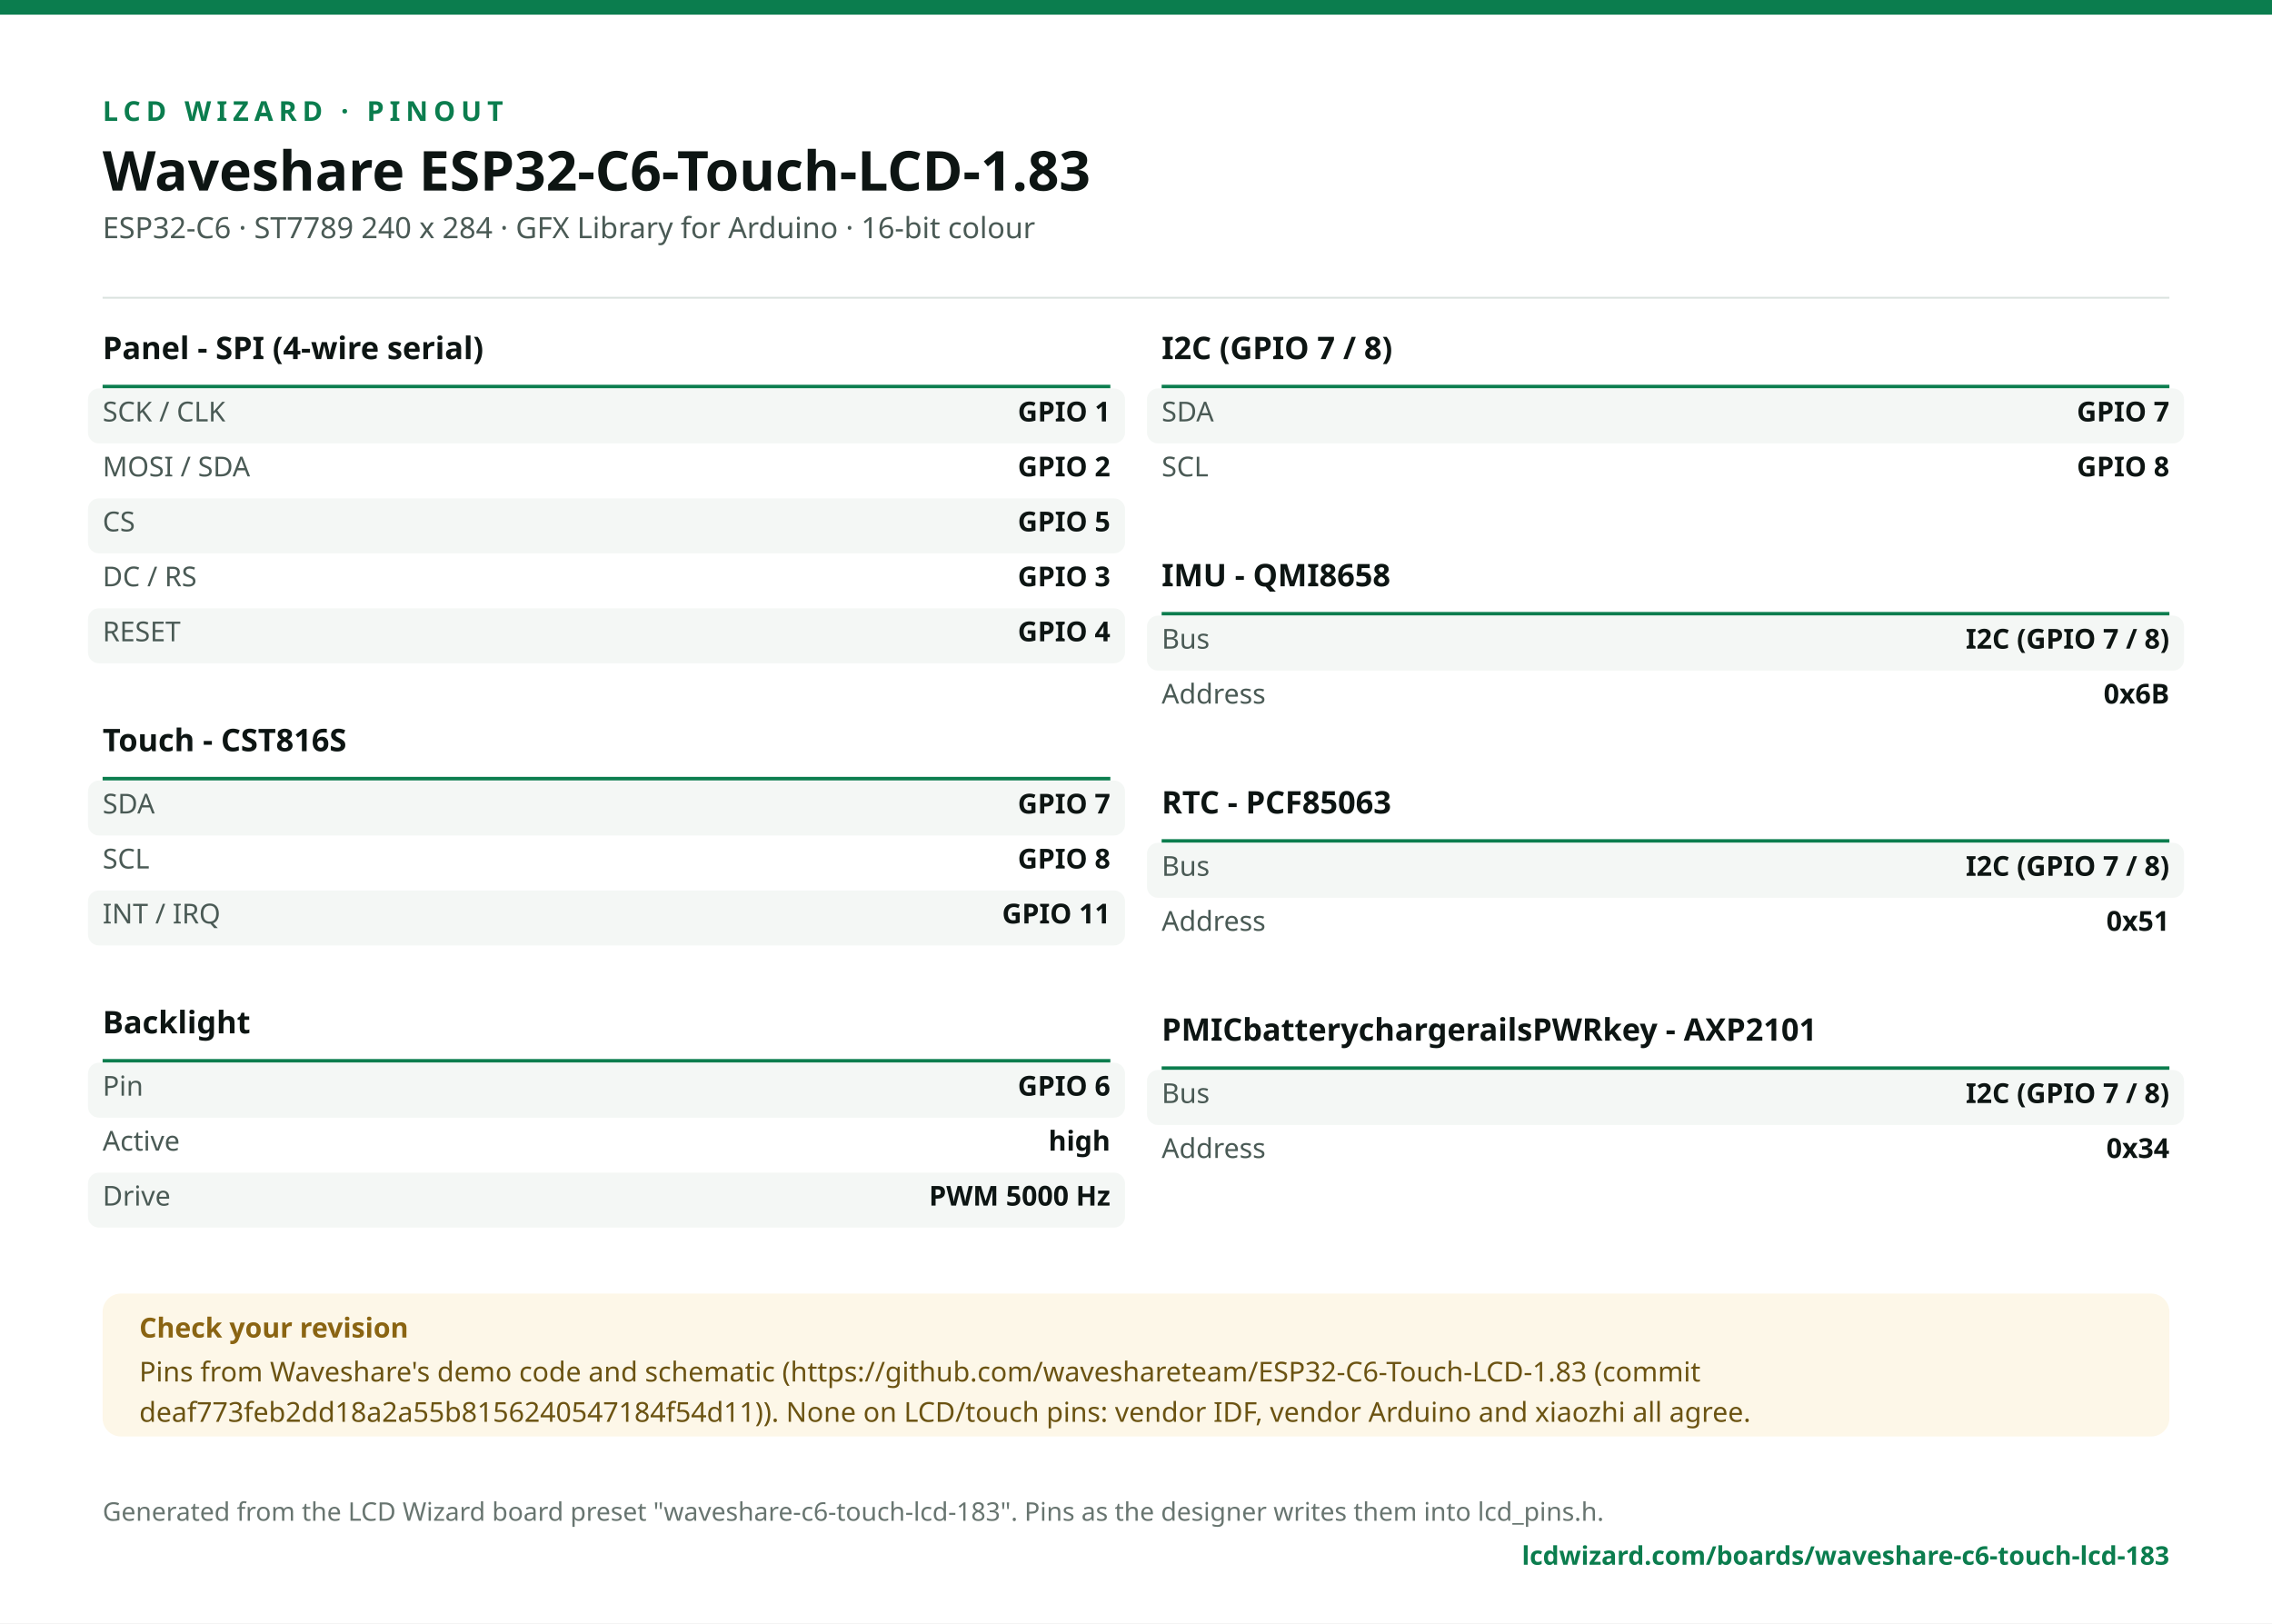
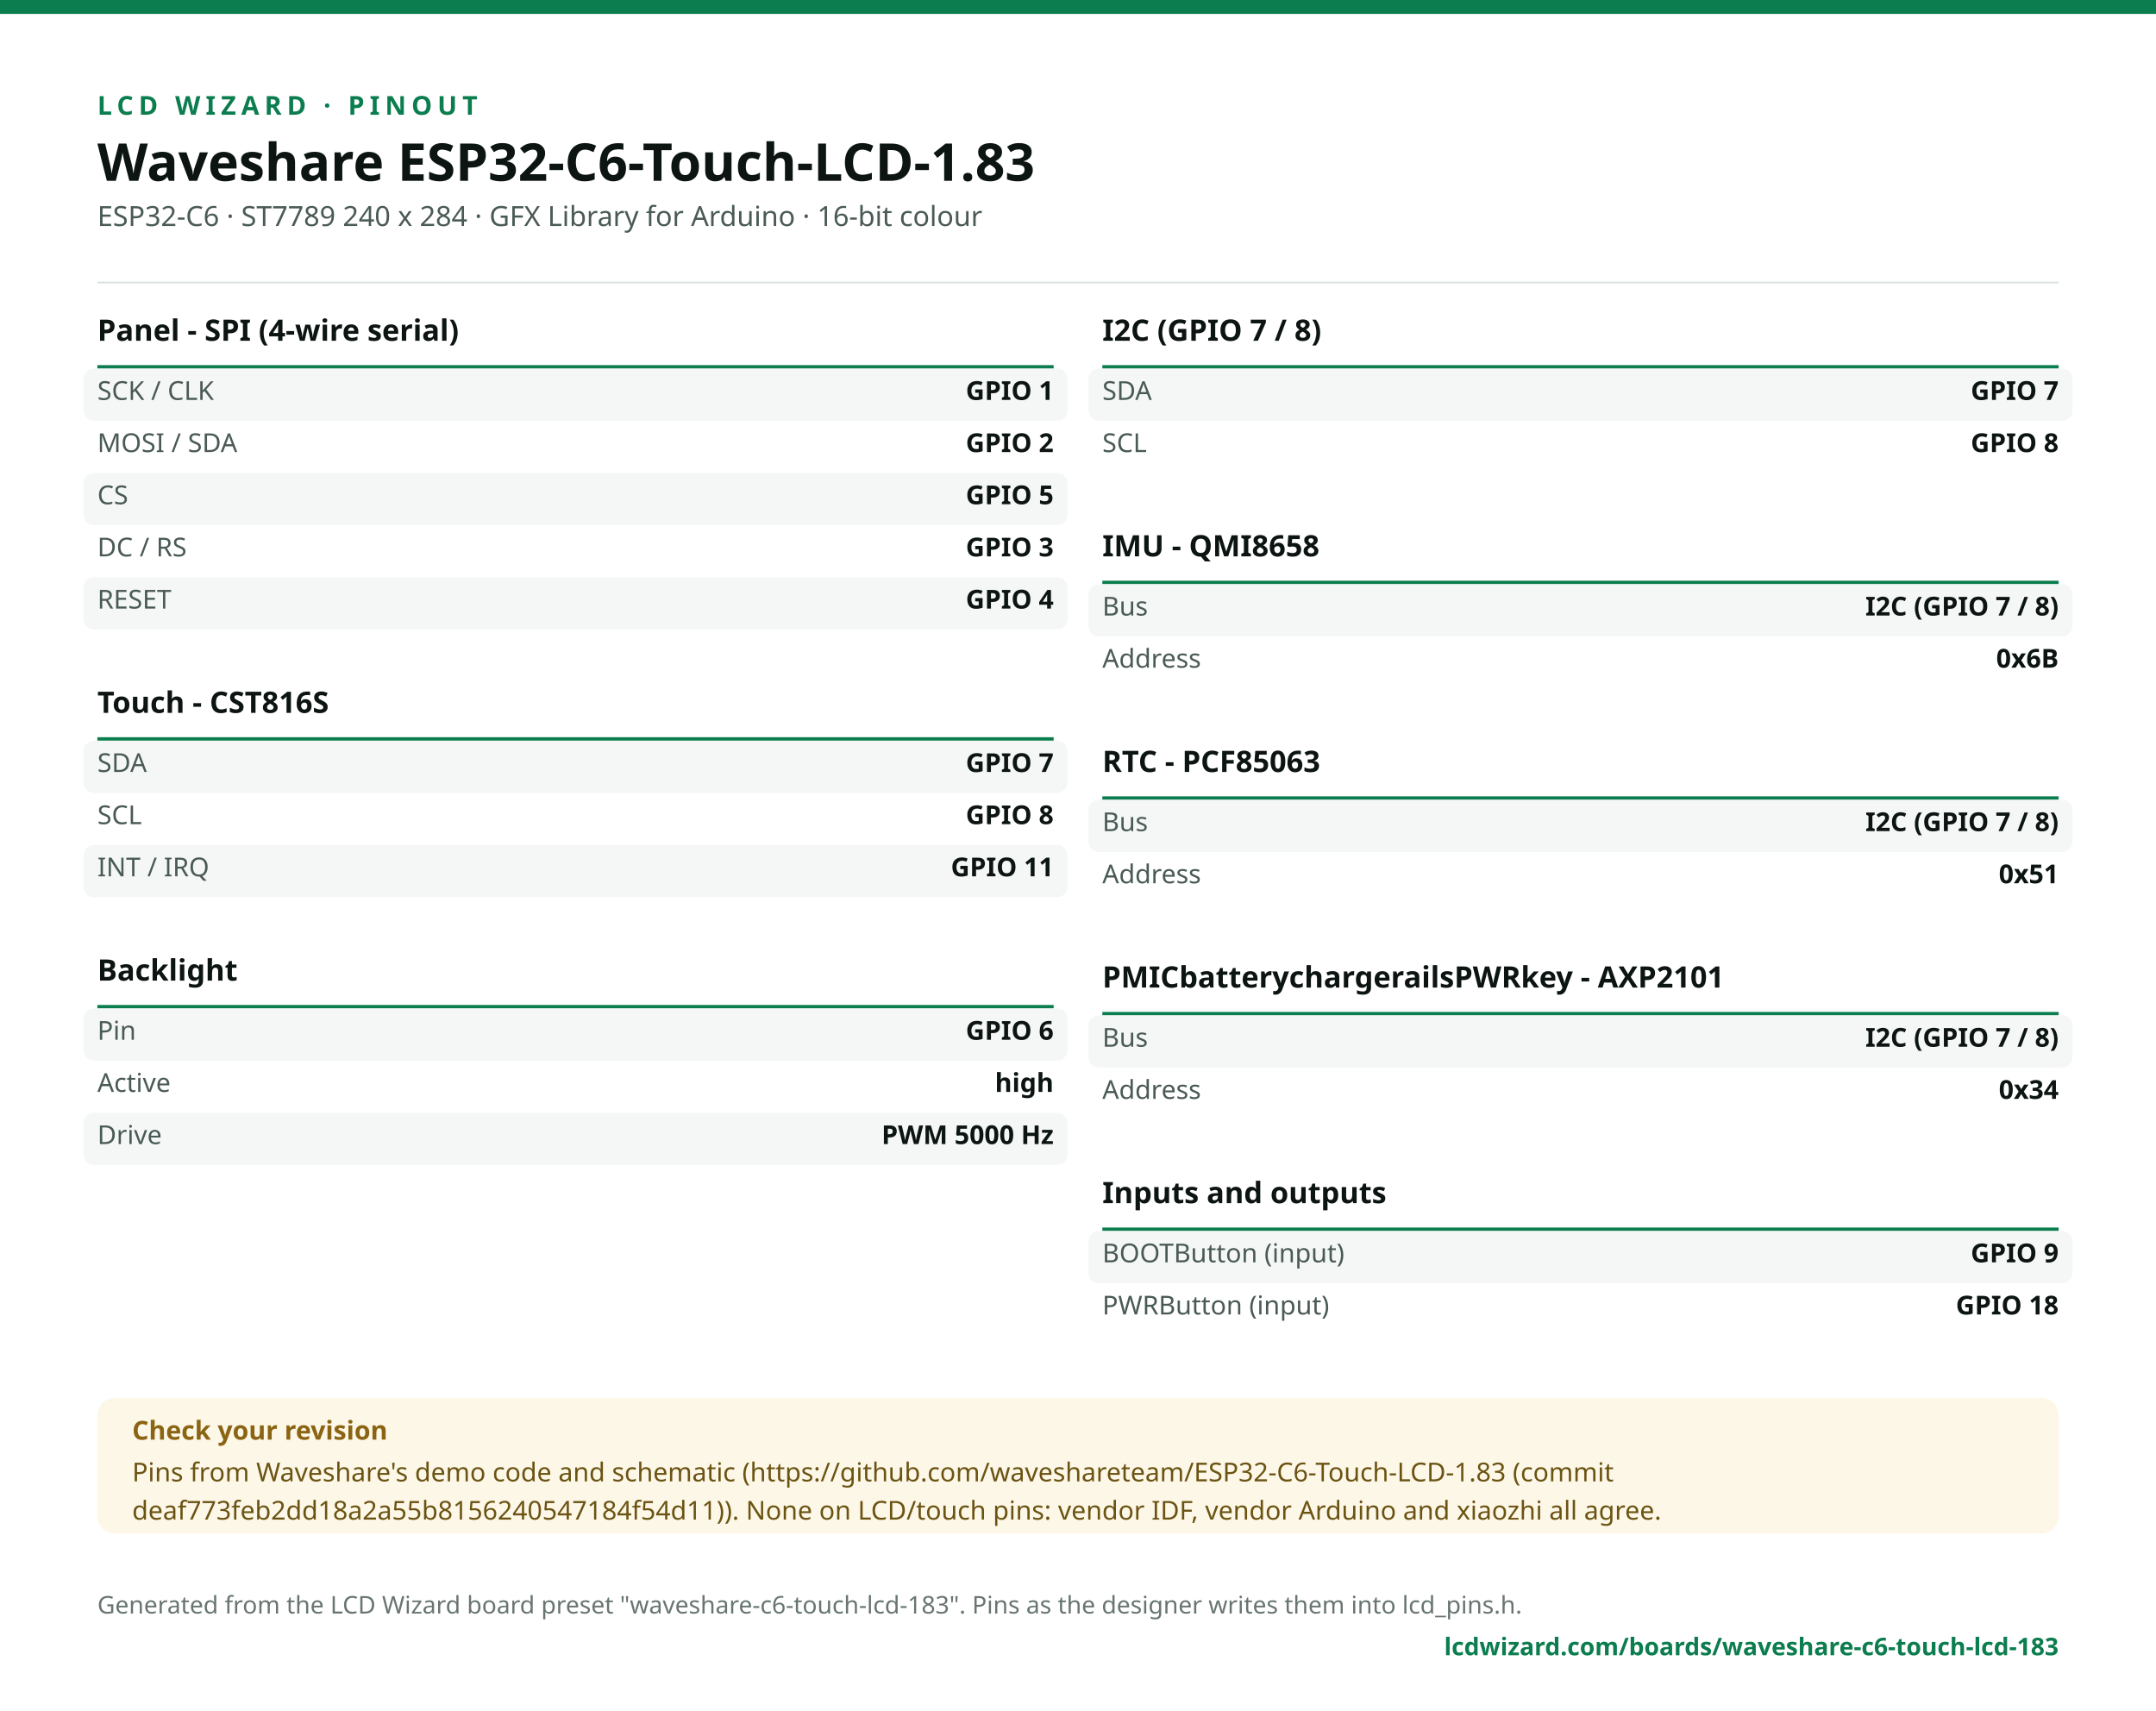
- <svg xmlns="http://www.w3.org/2000/svg" width="1240" height="886" viewBox="0 0 1240 886">
-   <rect width="1240" height="886" fill="#ffffff" />
+ <svg xmlns="http://www.w3.org/2000/svg" width="1240" height="984" viewBox="0 0 1240 984">
+   <rect width="1240" height="984" fill="#ffffff" />
  <rect x="0" y="0" width="1240" height="8" fill="#0b7d4e" />
  <text x="56" y="66" font-family="Montserrat" font-weight="700" font-size="15" letter-spacing="3" fill="#0b7d4e">LCD WIZARD  ·  PINOUT</text>
  <text x="56" y="104" font-family="Montserrat" font-weight="700" font-size="30" fill="#0d1513">Waveshare ESP32-C6-Touch-LCD-1.83</text>
  <text x="56" y="130" font-family="Montserrat" font-weight="500" font-size="16" fill="#4a5a55">ESP32-C6   ·   ST7789 240 x 284   ·   GFX Library for Arduino   ·   16-bit colour</text>
  <rect x="56" y="162" width="1128" height="1" fill="#dbe3df" />
  <text x="56" y="196" font-family="Montserrat" font-weight="700" font-size="17" fill="#0d1513">Panel - SPI (4-wire serial)</text>
  <rect x="56" y="210" width="550" height="2" fill="#0b7d4e" />
  <rect x="48" y="212" width="566" height="30" rx="6" fill="#f4f7f5" />
  <text x="56" y="230" font-family="Montserrat" font-weight="500" font-size="15" fill="#4a5a55">SCK / CLK</text>
  <text x="606" text-anchor="end" y="230" font-family="Montserrat" font-weight="700" font-size="15" fill="#0d1513">GPIO 1</text>
  <text x="56" y="260" font-family="Montserrat" font-weight="500" font-size="15" fill="#4a5a55">MOSI / SDA</text>
  <text x="606" text-anchor="end" y="260" font-family="Montserrat" font-weight="700" font-size="15" fill="#0d1513">GPIO 2</text>
  <rect x="48" y="272" width="566" height="30" rx="6" fill="#f4f7f5" />
  <text x="56" y="290" font-family="Montserrat" font-weight="500" font-size="15" fill="#4a5a55">CS</text>
  <text x="606" text-anchor="end" y="290" font-family="Montserrat" font-weight="700" font-size="15" fill="#0d1513">GPIO 5</text>
  <text x="56" y="320" font-family="Montserrat" font-weight="500" font-size="15" fill="#4a5a55">DC / RS</text>
  <text x="606" text-anchor="end" y="320" font-family="Montserrat" font-weight="700" font-size="15" fill="#0d1513">GPIO 3</text>
  <rect x="48" y="332" width="566" height="30" rx="6" fill="#f4f7f5" />
  <text x="56" y="350" font-family="Montserrat" font-weight="500" font-size="15" fill="#4a5a55">RESET</text>
  <text x="606" text-anchor="end" y="350" font-family="Montserrat" font-weight="700" font-size="15" fill="#0d1513">GPIO 4</text>
  <text x="56" y="410" font-family="Montserrat" font-weight="700" font-size="17" fill="#0d1513">Touch - CST816S</text>
  <rect x="56" y="424" width="550" height="2" fill="#0b7d4e" />
  <rect x="48" y="426" width="566" height="30" rx="6" fill="#f4f7f5" />
  <text x="56" y="444" font-family="Montserrat" font-weight="500" font-size="15" fill="#4a5a55">SDA</text>
  <text x="606" text-anchor="end" y="444" font-family="Montserrat" font-weight="700" font-size="15" fill="#0d1513">GPIO 7</text>
  <text x="56" y="474" font-family="Montserrat" font-weight="500" font-size="15" fill="#4a5a55">SCL</text>
  <text x="606" text-anchor="end" y="474" font-family="Montserrat" font-weight="700" font-size="15" fill="#0d1513">GPIO 8</text>
  <rect x="48" y="486" width="566" height="30" rx="6" fill="#f4f7f5" />
  <text x="56" y="504" font-family="Montserrat" font-weight="500" font-size="15" fill="#4a5a55">INT / IRQ</text>
  <text x="606" text-anchor="end" y="504" font-family="Montserrat" font-weight="700" font-size="15" fill="#0d1513">GPIO 11</text>
  <text x="56" y="564" font-family="Montserrat" font-weight="700" font-size="17" fill="#0d1513">Backlight</text>
  <rect x="56" y="578" width="550" height="2" fill="#0b7d4e" />
  <rect x="48" y="580" width="566" height="30" rx="6" fill="#f4f7f5" />
  <text x="56" y="598" font-family="Montserrat" font-weight="500" font-size="15" fill="#4a5a55">Pin</text>
  <text x="606" text-anchor="end" y="598" font-family="Montserrat" font-weight="700" font-size="15" fill="#0d1513">GPIO 6</text>
  <text x="56" y="628" font-family="Montserrat" font-weight="500" font-size="15" fill="#4a5a55">Active</text>
  <text x="606" text-anchor="end" y="628" font-family="Montserrat" font-weight="700" font-size="15" fill="#0d1513">high</text>
  <rect x="48" y="640" width="566" height="30" rx="6" fill="#f4f7f5" />
  <text x="56" y="658" font-family="Montserrat" font-weight="500" font-size="15" fill="#4a5a55">Drive</text>
  <text x="606" text-anchor="end" y="658" font-family="Montserrat" font-weight="700" font-size="15" fill="#0d1513">PWM 5000 Hz</text>
  <text x="634" y="196" font-family="Montserrat" font-weight="700" font-size="17" fill="#0d1513">I2C (GPIO 7 / 8)</text>
  <rect x="634" y="210" width="550" height="2" fill="#0b7d4e" />
  <rect x="626" y="212" width="566" height="30" rx="6" fill="#f4f7f5" />
  <text x="634" y="230" font-family="Montserrat" font-weight="500" font-size="15" fill="#4a5a55">SDA</text>
  <text x="1184" text-anchor="end" y="230" font-family="Montserrat" font-weight="700" font-size="15" fill="#0d1513">GPIO 7</text>
  <text x="634" y="260" font-family="Montserrat" font-weight="500" font-size="15" fill="#4a5a55">SCL</text>
  <text x="1184" text-anchor="end" y="260" font-family="Montserrat" font-weight="700" font-size="15" fill="#0d1513">GPIO 8</text>
  <text x="634" y="320" font-family="Montserrat" font-weight="700" font-size="17" fill="#0d1513">IMU - QMI8658</text>
  <rect x="634" y="334" width="550" height="2" fill="#0b7d4e" />
  <rect x="626" y="336" width="566" height="30" rx="6" fill="#f4f7f5" />
  <text x="634" y="354" font-family="Montserrat" font-weight="500" font-size="15" fill="#4a5a55">Bus</text>
  <text x="1184" text-anchor="end" y="354" font-family="Montserrat" font-weight="700" font-size="15" fill="#0d1513">I2C (GPIO 7 / 8)</text>
  <text x="634" y="384" font-family="Montserrat" font-weight="500" font-size="15" fill="#4a5a55">Address</text>
  <text x="1184" text-anchor="end" y="384" font-family="Montserrat" font-weight="700" font-size="15" fill="#0d1513">0x6B</text>
  <text x="634" y="444" font-family="Montserrat" font-weight="700" font-size="17" fill="#0d1513">RTC - PCF85063</text>
  <rect x="634" y="458" width="550" height="2" fill="#0b7d4e" />
  <rect x="626" y="460" width="566" height="30" rx="6" fill="#f4f7f5" />
  <text x="634" y="478" font-family="Montserrat" font-weight="500" font-size="15" fill="#4a5a55">Bus</text>
  <text x="1184" text-anchor="end" y="478" font-family="Montserrat" font-weight="700" font-size="15" fill="#0d1513">I2C (GPIO 7 / 8)</text>
  <text x="634" y="508" font-family="Montserrat" font-weight="500" font-size="15" fill="#4a5a55">Address</text>
  <text x="1184" text-anchor="end" y="508" font-family="Montserrat" font-weight="700" font-size="15" fill="#0d1513">0x51</text>
  <text x="634" y="568" font-family="Montserrat" font-weight="700" font-size="17" fill="#0d1513">PMICbatterychargerailsPWRkey - AXP2101</text>
  <rect x="634" y="582" width="550" height="2" fill="#0b7d4e" />
  <rect x="626" y="584" width="566" height="30" rx="6" fill="#f4f7f5" />
  <text x="634" y="602" font-family="Montserrat" font-weight="500" font-size="15" fill="#4a5a55">Bus</text>
  <text x="1184" text-anchor="end" y="602" font-family="Montserrat" font-weight="700" font-size="15" fill="#0d1513">I2C (GPIO 7 / 8)</text>
  <text x="634" y="632" font-family="Montserrat" font-weight="500" font-size="15" fill="#4a5a55">Address</text>
  <text x="1184" text-anchor="end" y="632" font-family="Montserrat" font-weight="700" font-size="15" fill="#0d1513">0x34</text>
-   <rect x="56" y="706" width="1128" height="78" rx="10" fill="#fdf7e8" />
-   <text x="76" y="730" font-family="Montserrat" font-weight="700" font-size="15" fill="#8a6412">Check your revision</text>
-   <text x="76" y="754" font-family="Montserrat" font-weight="500" font-size="15" fill="#6b5312">Pins from Waveshare's demo code and schematic (https://github.com/waveshareteam/ESP32-C6-Touch-LCD-1.83 (commit</text>
-   <text x="76" y="776" font-family="Montserrat" font-weight="500" font-size="15" fill="#6b5312">deaf773feb2dd18a2a55b8156240547184f54d11)). None on LCD/touch pins: vendor IDF, vendor Arduino and xiaozhi all agree.</text>
-   <text x="56" y="830" font-family="Montserrat" font-weight="500" font-size="14" fill="#687570">Generated from the LCD Wizard board preset "waveshare-c6-touch-lcd-183". Pins as the designer writes them into lcd_pins.h.</text>
-   <text x="1184" text-anchor="end" y="854" font-family="Montserrat" font-weight="700" font-size="14" fill="#0b7d4e">lcdwizard.com/boards/waveshare-c6-touch-lcd-183</text>
+   <text x="634" y="692" font-family="Montserrat" font-weight="700" font-size="17" fill="#0d1513">Inputs and outputs</text>
+   <rect x="634" y="706" width="550" height="2" fill="#0b7d4e" />
+   <rect x="626" y="708" width="566" height="30" rx="6" fill="#f4f7f5" />
+   <text x="634" y="726" font-family="Montserrat" font-weight="500" font-size="15" fill="#4a5a55">BOOTButton (input)</text>
+   <text x="1184" text-anchor="end" y="726" font-family="Montserrat" font-weight="700" font-size="15" fill="#0d1513">GPIO 9</text>
+   <text x="634" y="756" font-family="Montserrat" font-weight="500" font-size="15" fill="#4a5a55">PWRButton (input)</text>
+   <text x="1184" text-anchor="end" y="756" font-family="Montserrat" font-weight="700" font-size="15" fill="#0d1513">GPIO 18</text>
+   <rect x="56" y="804" width="1128" height="78" rx="10" fill="#fdf7e8" />
+   <text x="76" y="828" font-family="Montserrat" font-weight="700" font-size="15" fill="#8a6412">Check your revision</text>
+   <text x="76" y="852" font-family="Montserrat" font-weight="500" font-size="15" fill="#6b5312">Pins from Waveshare's demo code and schematic (https://github.com/waveshareteam/ESP32-C6-Touch-LCD-1.83 (commit</text>
+   <text x="76" y="874" font-family="Montserrat" font-weight="500" font-size="15" fill="#6b5312">deaf773feb2dd18a2a55b8156240547184f54d11)). None on LCD/touch pins: vendor IDF, vendor Arduino and xiaozhi all agree.</text>
+   <text x="56" y="928" font-family="Montserrat" font-weight="500" font-size="14" fill="#687570">Generated from the LCD Wizard board preset "waveshare-c6-touch-lcd-183". Pins as the designer writes them into lcd_pins.h.</text>
+   <text x="1184" text-anchor="end" y="952" font-family="Montserrat" font-weight="700" font-size="14" fill="#0b7d4e">lcdwizard.com/boards/waveshare-c6-touch-lcd-183</text>
</svg>
